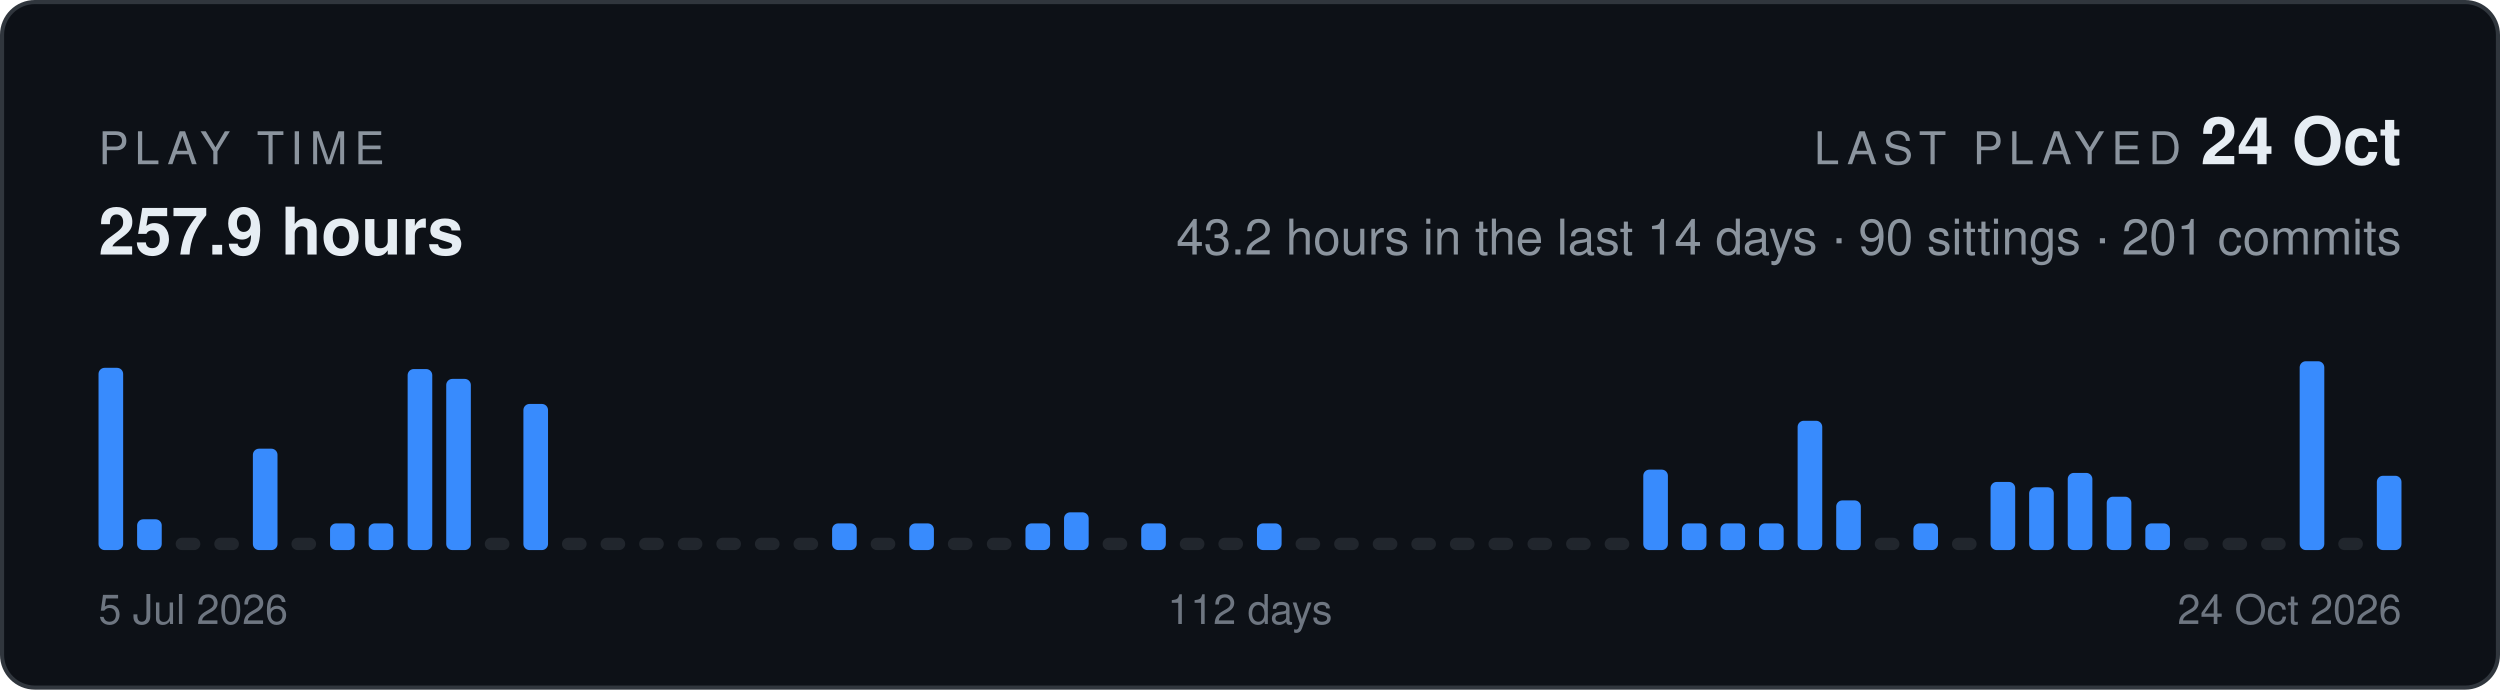
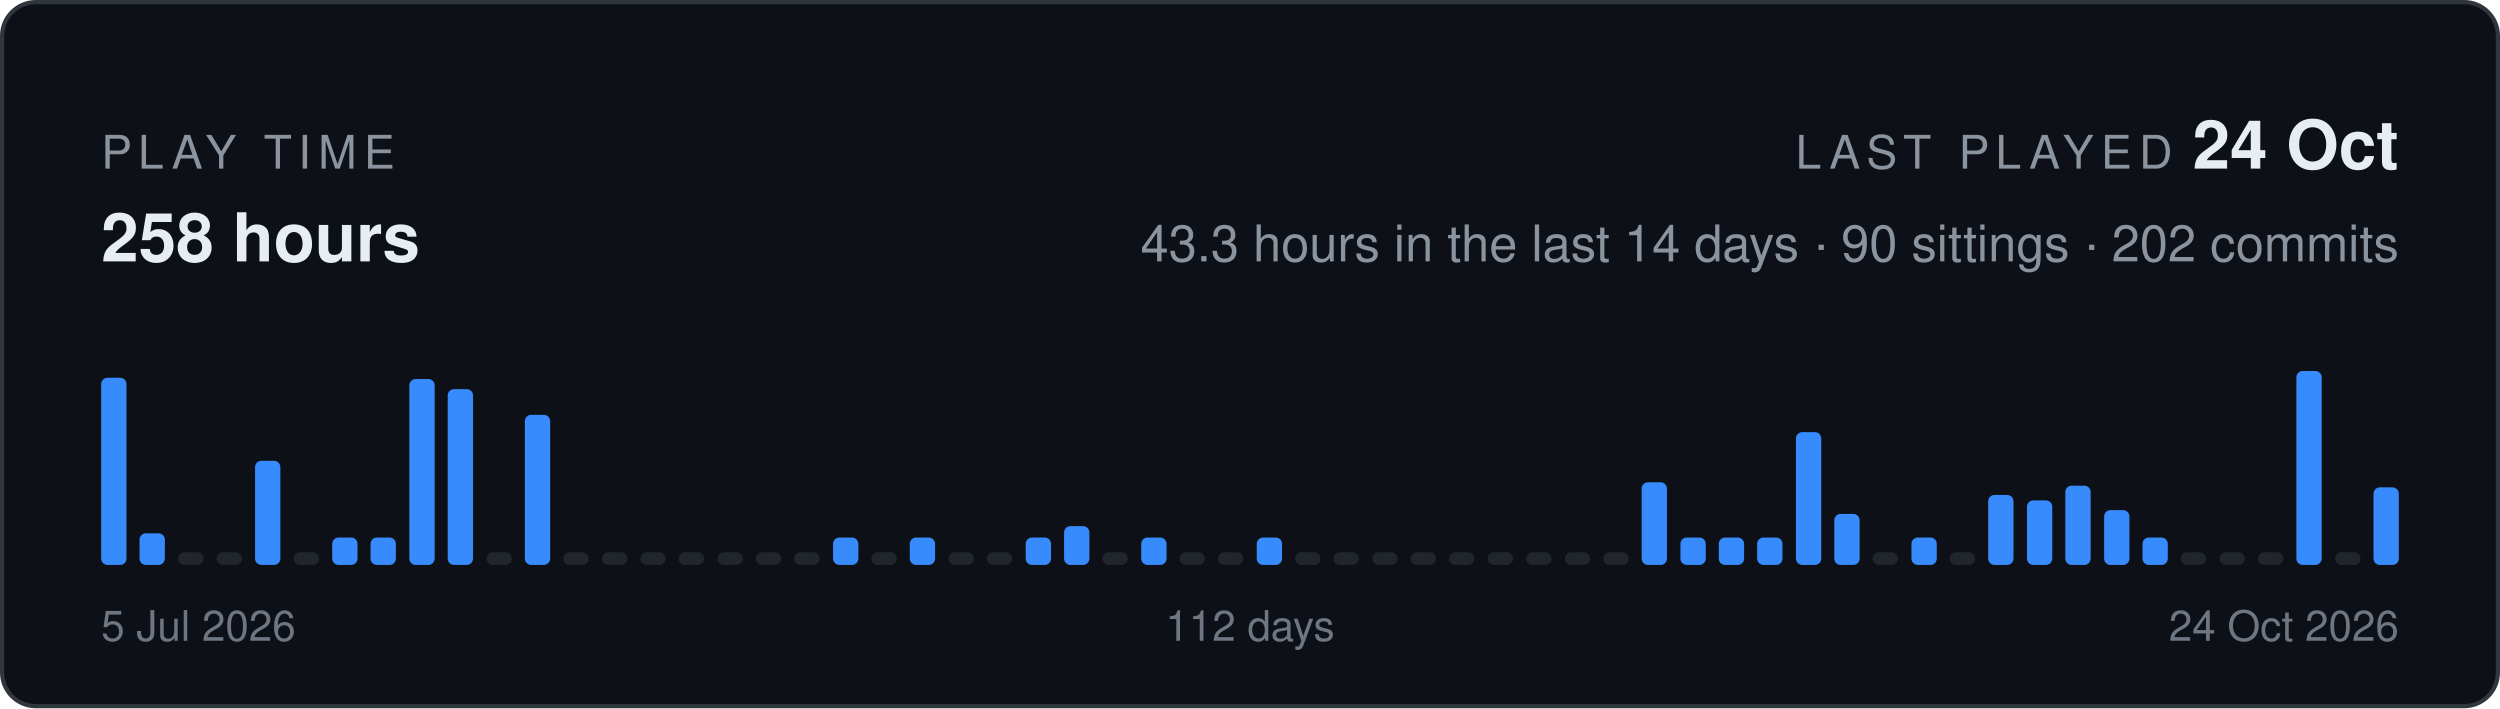
- <svg xmlns="http://www.w3.org/2000/svg" width="609" height="168" viewBox="0 0 609 168" role="img" aria-label="Play time: 257.9 hours over 201 commits, last played 24 Oct">
+ <svg xmlns="http://www.w3.org/2000/svg" width="593" height="168" viewBox="0 0 593 168" role="img" aria-label="Play time: 258 hours over 202 commits, last played 24 Oct">
  <style>
    .card { fill: #0d1117; stroke: #30363d }
    text { font-family: -apple-system, BlinkMacSystemFont, "Segoe UI", Helvetica, Arial, sans-serif }
    .label { font-size: 11px; letter-spacing: 1.7px; fill: #8b949e }
    .stat { font-size: 16px; font-weight: 600; letter-spacing: normal; fill: #e6edf3 }
    .note { font-size: 12px; fill: #8b949e }
    .axis { font-size: 10px; fill: #6e7681 }
    .bar { fill: #388bfd }
    .bar-quiet { fill: #21262d }
  </style>
-   <rect class="card" x="0.5" y="0.5" width="608" height="167" rx="8" />
+   <rect class="card" x="0.5" y="0.5" width="592" height="167" rx="8" />
  <text class="label" x="24" y="40">PLAY TIME</text>
-   <text class="stat" x="24" y="62">257.9 hours</text>
-   <text class="label" x="585" y="40" text-anchor="end">LAST PLAYED <tspan class="stat">24 Oct</tspan>
+   <text class="stat" x="24" y="62">258 hours</text>
+   <text class="label" x="569" y="40" text-anchor="end">LAST PLAYED <tspan class="stat">24 Oct</tspan>
  </text>
-   <text class="note" x="585" y="62" text-anchor="end">43.2 hours in the last 14 days   ·   90 sittings   ·   201 commits</text>
+   <text class="note" x="569" y="62" text-anchor="end">43.3 hours in the last 14 days   ·   90 sittings   ·   202 commits</text>
  <rect class="bar" x="24.0" y="89.6" width="6" height="44.4" rx="1.5" />
-   <rect class="bar" x="33.4" y="126.5" width="6" height="7.5" rx="1.5" />
-   <rect class="bar-quiet" x="42.8" y="131.0" width="6" height="3.0" rx="1.5" />
-   <rect class="bar-quiet" x="52.2" y="131.0" width="6" height="3.0" rx="1.5" />
-   <rect class="bar" x="61.6" y="109.3" width="6" height="24.7" rx="1.5" />
-   <rect class="bar-quiet" x="71.0" y="131.0" width="6" height="3.0" rx="1.5" />
-   <rect class="bar" x="80.4" y="127.5" width="6" height="6.5" rx="1.5" />
-   <rect class="bar" x="89.8" y="127.5" width="6" height="6.5" rx="1.5" />
-   <rect class="bar" x="99.3" y="89.9" width="6" height="44.1" rx="1.5" />
-   <rect class="bar" x="108.7" y="92.3" width="6" height="41.7" rx="1.5" />
-   <rect class="bar-quiet" x="118.1" y="131.0" width="6" height="3.0" rx="1.5" />
-   <rect class="bar" x="127.5" y="98.4" width="6" height="35.6" rx="1.5" />
-   <rect class="bar-quiet" x="136.9" y="131.0" width="6" height="3.0" rx="1.5" />
-   <rect class="bar-quiet" x="146.3" y="131.0" width="6" height="3.0" rx="1.5" />
-   <rect class="bar-quiet" x="155.7" y="131.0" width="6" height="3.0" rx="1.5" />
-   <rect class="bar-quiet" x="165.1" y="131.0" width="6" height="3.0" rx="1.5" />
-   <rect class="bar-quiet" x="174.5" y="131.0" width="6" height="3.0" rx="1.5" />
-   <rect class="bar-quiet" x="183.9" y="131.0" width="6" height="3.0" rx="1.5" />
-   <rect class="bar-quiet" x="193.3" y="131.0" width="6" height="3.0" rx="1.5" />
-   <rect class="bar" x="202.7" y="127.5" width="6" height="6.5" rx="1.5" />
-   <rect class="bar-quiet" x="212.1" y="131.0" width="6" height="3.0" rx="1.5" />
-   <rect class="bar" x="221.5" y="127.5" width="6" height="6.5" rx="1.5" />
-   <rect class="bar-quiet" x="230.9" y="131.0" width="6" height="3.0" rx="1.5" />
-   <rect class="bar-quiet" x="240.4" y="131.0" width="6" height="3.0" rx="1.5" />
-   <rect class="bar" x="249.8" y="127.5" width="6" height="6.5" rx="1.5" />
-   <rect class="bar" x="259.2" y="124.8" width="6" height="9.2" rx="1.5" />
-   <rect class="bar-quiet" x="268.6" y="131.0" width="6" height="3.0" rx="1.5" />
-   <rect class="bar" x="278.0" y="127.5" width="6" height="6.5" rx="1.5" />
-   <rect class="bar-quiet" x="287.4" y="131.0" width="6" height="3.0" rx="1.5" />
-   <rect class="bar-quiet" x="296.8" y="131.0" width="6" height="3.0" rx="1.5" />
-   <rect class="bar" x="306.2" y="127.5" width="6" height="6.5" rx="1.5" />
-   <rect class="bar-quiet" x="315.6" y="131.0" width="6" height="3.0" rx="1.5" />
-   <rect class="bar-quiet" x="325.0" y="131.0" width="6" height="3.0" rx="1.5" />
-   <rect class="bar-quiet" x="334.4" y="131.0" width="6" height="3.0" rx="1.5" />
-   <rect class="bar-quiet" x="343.8" y="131.0" width="6" height="3.0" rx="1.5" />
-   <rect class="bar-quiet" x="353.2" y="131.0" width="6" height="3.0" rx="1.5" />
-   <rect class="bar-quiet" x="362.6" y="131.0" width="6" height="3.0" rx="1.5" />
-   <rect class="bar-quiet" x="372.1" y="131.0" width="6" height="3.0" rx="1.5" />
-   <rect class="bar-quiet" x="381.5" y="131.0" width="6" height="3.0" rx="1.5" />
-   <rect class="bar-quiet" x="390.9" y="131.0" width="6" height="3.0" rx="1.5" />
-   <rect class="bar" x="400.3" y="114.4" width="6" height="19.6" rx="1.5" />
-   <rect class="bar" x="409.7" y="127.5" width="6" height="6.5" rx="1.5" />
-   <rect class="bar" x="419.1" y="127.5" width="6" height="6.5" rx="1.5" />
-   <rect class="bar" x="428.5" y="127.5" width="6" height="6.5" rx="1.5" />
-   <rect class="bar" x="437.9" y="102.5" width="6" height="31.5" rx="1.5" />
-   <rect class="bar" x="447.3" y="121.9" width="6" height="12.1" rx="1.5" />
-   <rect class="bar-quiet" x="456.7" y="131.0" width="6" height="3.0" rx="1.5" />
-   <rect class="bar" x="466.1" y="127.5" width="6" height="6.5" rx="1.5" />
-   <rect class="bar-quiet" x="475.5" y="131.0" width="6" height="3.0" rx="1.5" />
-   <rect class="bar" x="484.9" y="117.4" width="6" height="16.6" rx="1.5" />
-   <rect class="bar" x="494.3" y="118.7" width="6" height="15.3" rx="1.5" />
-   <rect class="bar" x="503.7" y="115.2" width="6" height="18.8" rx="1.5" />
-   <rect class="bar" x="513.2" y="121.0" width="6" height="13.0" rx="1.5" />
-   <rect class="bar" x="522.6" y="127.5" width="6" height="6.5" rx="1.5" />
-   <rect class="bar-quiet" x="532.0" y="131.0" width="6" height="3.0" rx="1.5" />
-   <rect class="bar-quiet" x="541.4" y="131.0" width="6" height="3.0" rx="1.5" />
-   <rect class="bar-quiet" x="550.8" y="131.0" width="6" height="3.0" rx="1.5" />
-   <rect class="bar" x="560.2" y="88.0" width="6" height="46.0" rx="1.5" />
-   <rect class="bar-quiet" x="569.6" y="131.0" width="6" height="3.0" rx="1.5" />
-   <rect class="bar" x="579.0" y="115.9" width="6" height="18.1" rx="1.5" />
+   <rect class="bar" x="33.1" y="126.5" width="6" height="7.5" rx="1.5" />
+   <rect class="bar-quiet" x="42.3" y="131.0" width="6" height="3.0" rx="1.5" />
+   <rect class="bar-quiet" x="51.4" y="131.0" width="6" height="3.0" rx="1.5" />
+   <rect class="bar" x="60.5" y="109.3" width="6" height="24.7" rx="1.5" />
+   <rect class="bar-quiet" x="69.7" y="131.0" width="6" height="3.0" rx="1.5" />
+   <rect class="bar" x="78.8" y="127.5" width="6" height="6.5" rx="1.5" />
+   <rect class="bar" x="87.9" y="127.5" width="6" height="6.5" rx="1.5" />
+   <rect class="bar" x="97.1" y="89.9" width="6" height="44.1" rx="1.5" />
+   <rect class="bar" x="106.2" y="92.3" width="6" height="41.7" rx="1.5" />
+   <rect class="bar-quiet" x="115.4" y="131.0" width="6" height="3.0" rx="1.5" />
+   <rect class="bar" x="124.5" y="98.4" width="6" height="35.6" rx="1.5" />
+   <rect class="bar-quiet" x="133.6" y="131.0" width="6" height="3.0" rx="1.5" />
+   <rect class="bar-quiet" x="142.8" y="131.0" width="6" height="3.0" rx="1.5" />
+   <rect class="bar-quiet" x="151.9" y="131.0" width="6" height="3.0" rx="1.5" />
+   <rect class="bar-quiet" x="161.0" y="131.0" width="6" height="3.0" rx="1.5" />
+   <rect class="bar-quiet" x="170.2" y="131.0" width="6" height="3.0" rx="1.5" />
+   <rect class="bar-quiet" x="179.3" y="131.0" width="6" height="3.0" rx="1.5" />
+   <rect class="bar-quiet" x="188.4" y="131.0" width="6" height="3.0" rx="1.5" />
+   <rect class="bar" x="197.6" y="127.5" width="6" height="6.5" rx="1.5" />
+   <rect class="bar-quiet" x="206.7" y="131.0" width="6" height="3.0" rx="1.5" />
+   <rect class="bar" x="215.8" y="127.5" width="6" height="6.5" rx="1.5" />
+   <rect class="bar-quiet" x="225.0" y="131.0" width="6" height="3.0" rx="1.5" />
+   <rect class="bar-quiet" x="234.1" y="131.0" width="6" height="3.0" rx="1.5" />
+   <rect class="bar" x="243.3" y="127.5" width="6" height="6.5" rx="1.5" />
+   <rect class="bar" x="252.4" y="124.8" width="6" height="9.2" rx="1.5" />
+   <rect class="bar-quiet" x="261.5" y="131.0" width="6" height="3.0" rx="1.5" />
+   <rect class="bar" x="270.7" y="127.5" width="6" height="6.5" rx="1.5" />
+   <rect class="bar-quiet" x="279.8" y="131.0" width="6" height="3.0" rx="1.5" />
+   <rect class="bar-quiet" x="288.9" y="131.0" width="6" height="3.0" rx="1.5" />
+   <rect class="bar" x="298.1" y="127.5" width="6" height="6.5" rx="1.5" />
+   <rect class="bar-quiet" x="307.2" y="131.0" width="6" height="3.0" rx="1.5" />
+   <rect class="bar-quiet" x="316.3" y="131.0" width="6" height="3.0" rx="1.5" />
+   <rect class="bar-quiet" x="325.5" y="131.0" width="6" height="3.0" rx="1.5" />
+   <rect class="bar-quiet" x="334.6" y="131.0" width="6" height="3.0" rx="1.5" />
+   <rect class="bar-quiet" x="343.7" y="131.0" width="6" height="3.0" rx="1.5" />
+   <rect class="bar-quiet" x="352.9" y="131.0" width="6" height="3.0" rx="1.5" />
+   <rect class="bar-quiet" x="362.0" y="131.0" width="6" height="3.0" rx="1.5" />
+   <rect class="bar-quiet" x="371.2" y="131.0" width="6" height="3.0" rx="1.5" />
+   <rect class="bar-quiet" x="380.3" y="131.0" width="6" height="3.0" rx="1.5" />
+   <rect class="bar" x="389.4" y="114.4" width="6" height="19.6" rx="1.5" />
+   <rect class="bar" x="398.6" y="127.5" width="6" height="6.5" rx="1.5" />
+   <rect class="bar" x="407.7" y="127.5" width="6" height="6.5" rx="1.5" />
+   <rect class="bar" x="416.8" y="127.5" width="6" height="6.5" rx="1.5" />
+   <rect class="bar" x="426.0" y="102.5" width="6" height="31.5" rx="1.5" />
+   <rect class="bar" x="435.1" y="121.9" width="6" height="12.1" rx="1.5" />
+   <rect class="bar-quiet" x="444.2" y="131.0" width="6" height="3.0" rx="1.5" />
+   <rect class="bar" x="453.4" y="127.5" width="6" height="6.5" rx="1.5" />
+   <rect class="bar-quiet" x="462.5" y="131.0" width="6" height="3.0" rx="1.5" />
+   <rect class="bar" x="471.6" y="117.4" width="6" height="16.6" rx="1.5" />
+   <rect class="bar" x="480.8" y="118.7" width="6" height="15.3" rx="1.5" />
+   <rect class="bar" x="489.9" y="115.2" width="6" height="18.8" rx="1.5" />
+   <rect class="bar" x="499.1" y="121.0" width="6" height="13.0" rx="1.5" />
+   <rect class="bar" x="508.2" y="127.5" width="6" height="6.5" rx="1.5" />
+   <rect class="bar-quiet" x="517.3" y="131.0" width="6" height="3.0" rx="1.5" />
+   <rect class="bar-quiet" x="526.5" y="131.0" width="6" height="3.0" rx="1.5" />
+   <rect class="bar-quiet" x="535.6" y="131.0" width="6" height="3.0" rx="1.5" />
+   <rect class="bar" x="544.7" y="88.0" width="6" height="46.0" rx="1.5" />
+   <rect class="bar-quiet" x="553.9" y="131.0" width="6" height="3.0" rx="1.5" />
+   <rect class="bar" x="563.0" y="115.6" width="6" height="18.4" rx="1.5" />
  <text class="axis" x="24" y="152">5 Jul 2026</text>
-   <text class="axis" x="304.5" y="152" text-anchor="middle">112 days</text>
-   <text class="axis" x="585" y="152" text-anchor="end">24 Oct 2026</text>
+   <text class="axis" x="296.5" y="152" text-anchor="middle">112 days</text>
+   <text class="axis" x="569" y="152" text-anchor="end">24 Oct 2026</text>
</svg>
